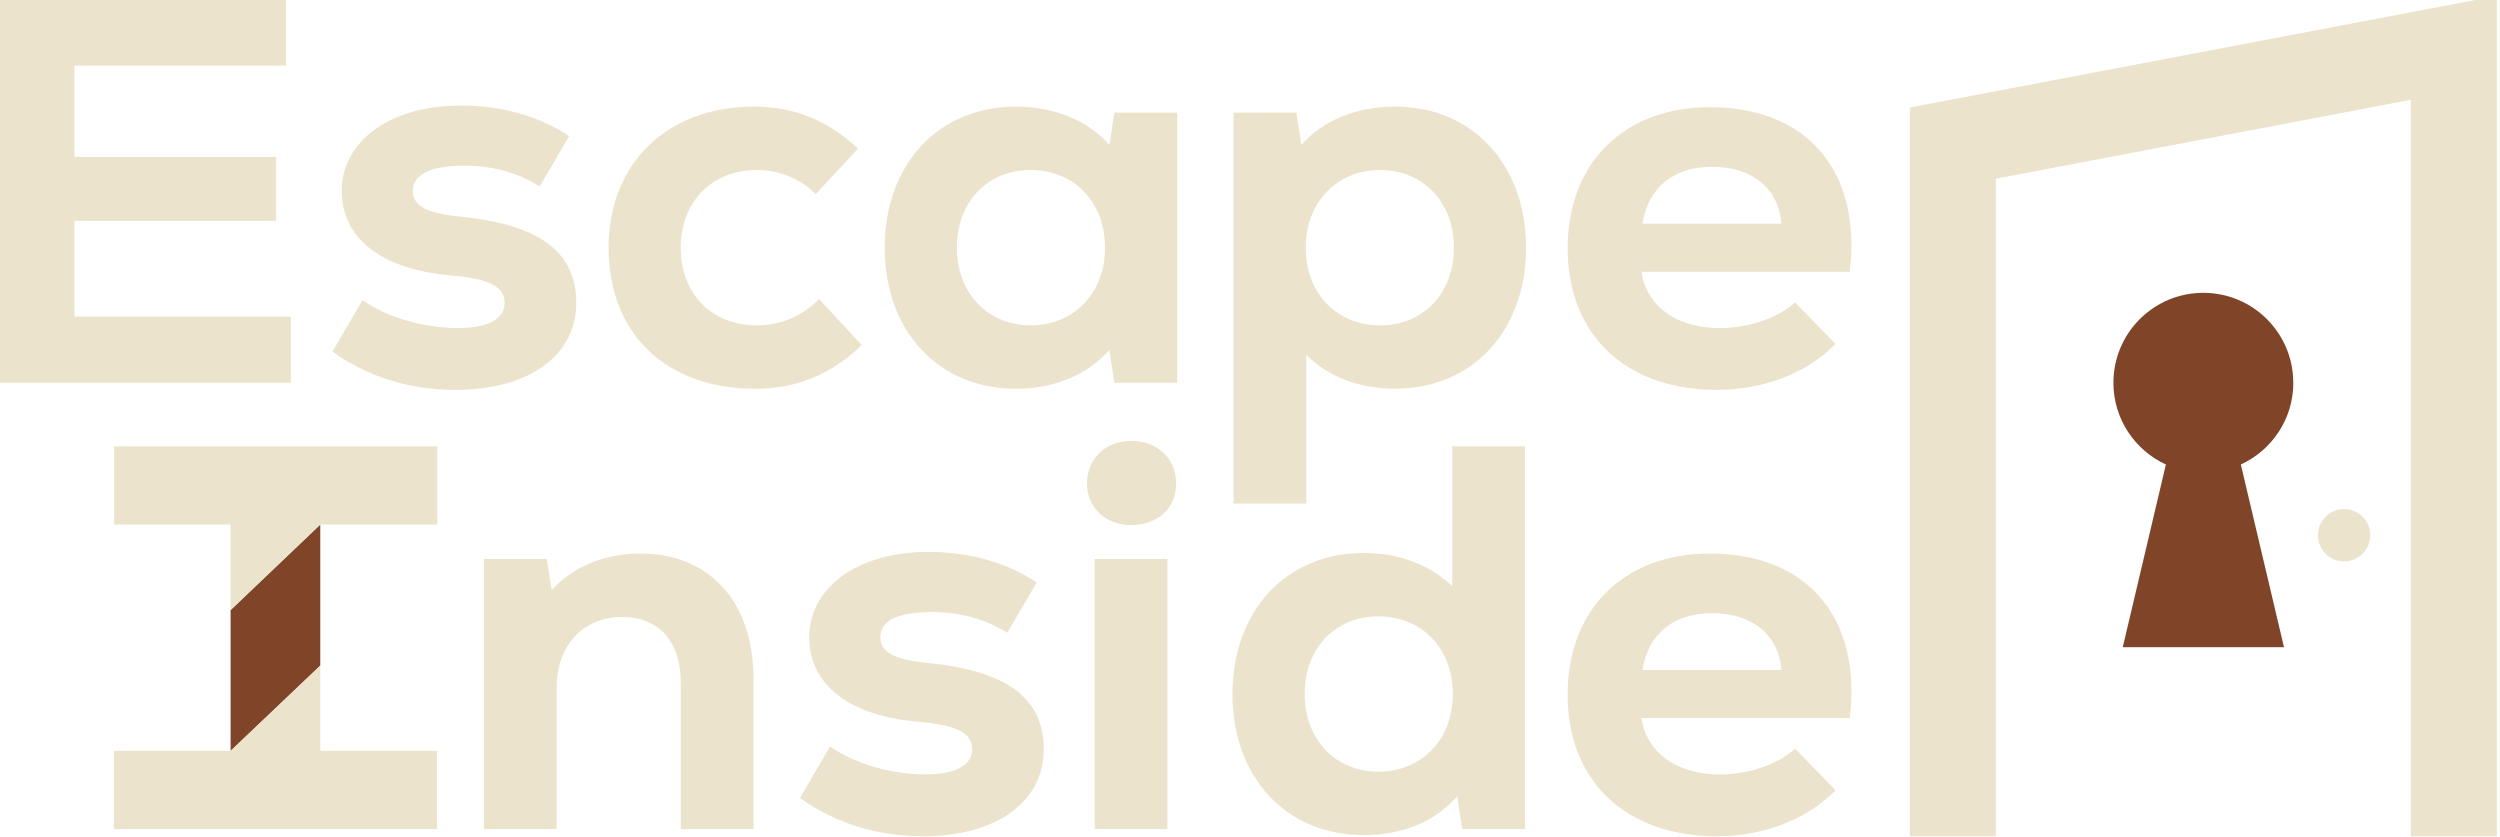
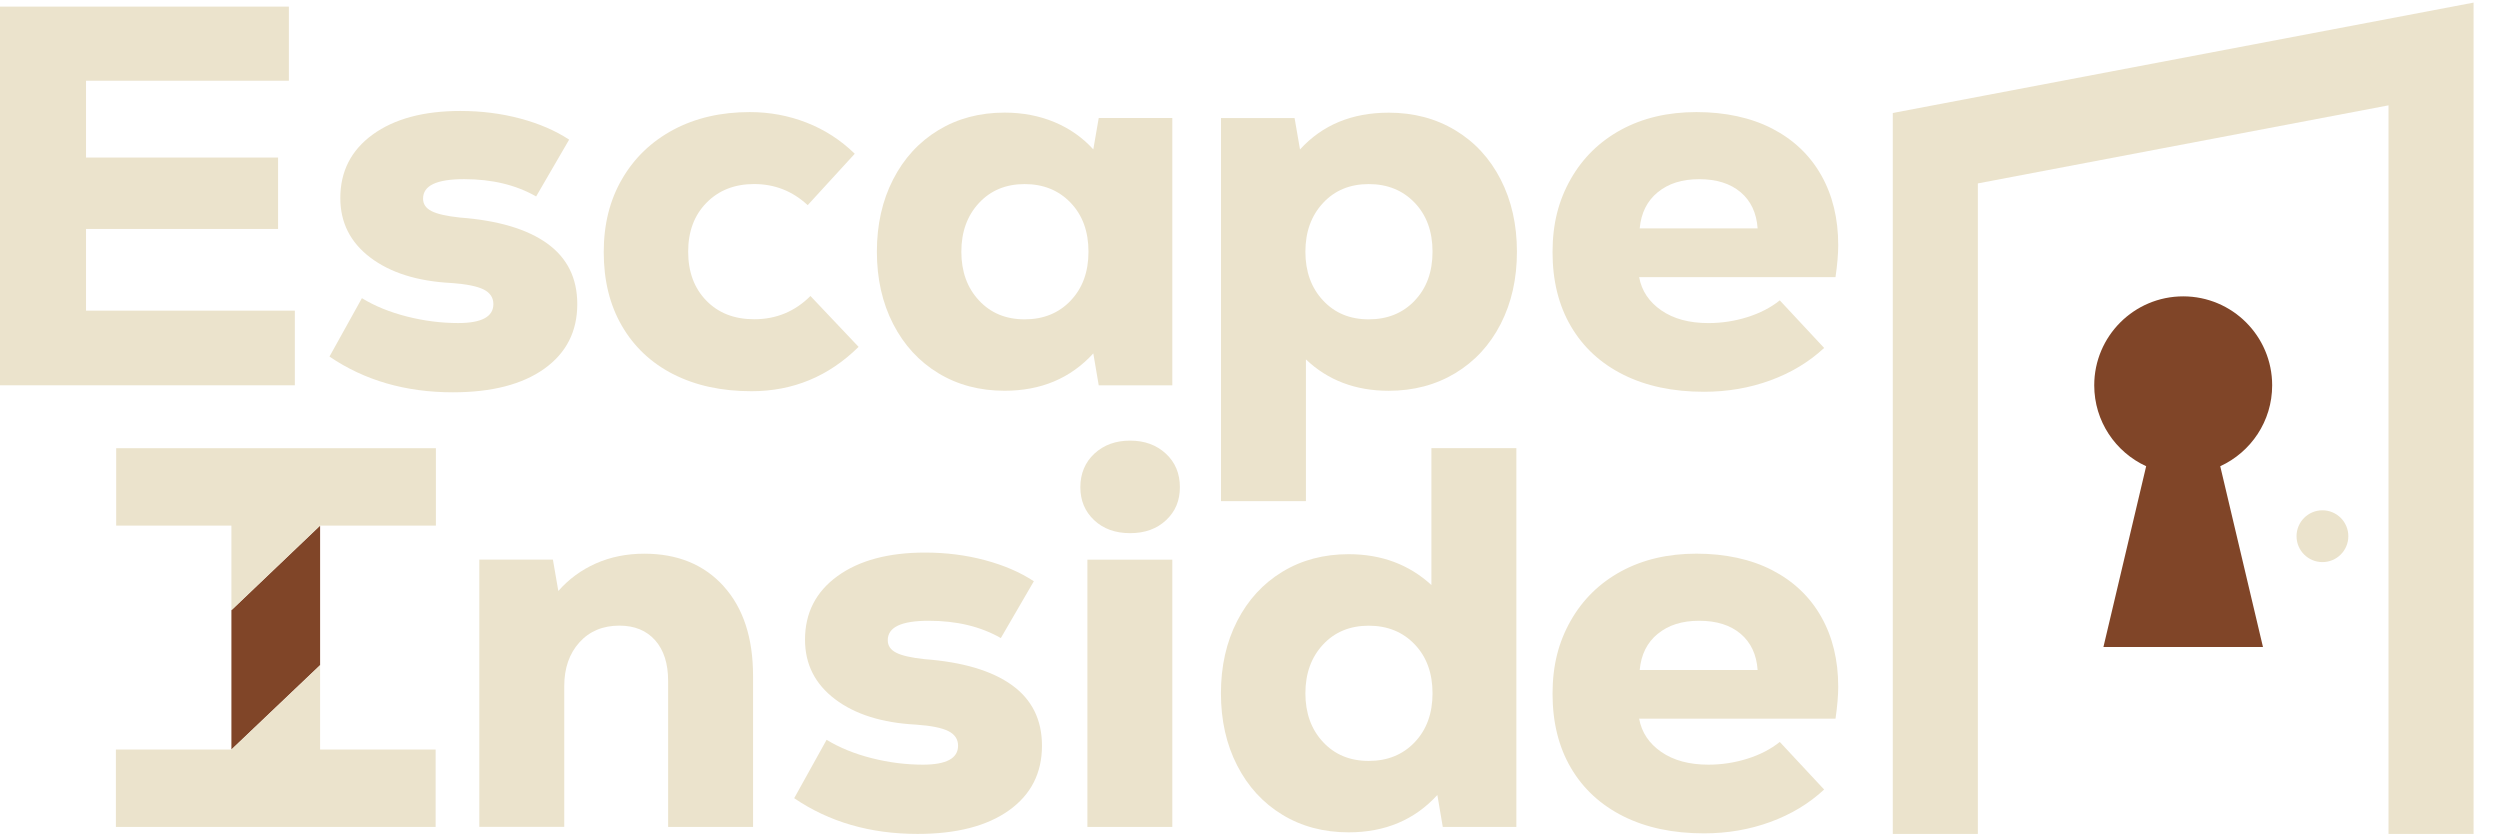
<svg xmlns="http://www.w3.org/2000/svg" id="Layer_1" version="1.1" viewBox="0 0 755.92 252.85">
  <defs>
    <style>
      .st0 {
        fill: #804528;
      }

      .st1 {
        fill: none;
        stroke: #ebe3cc;
        stroke-miterlimit: 10;
-         stroke-width: 26px;
+         stroke-width: 25.72px;
      }

      .st2 {
-         isolation: isolate;
-       }
- 
-       .st3 {
        fill: #ebe3cc;
      }
    </style>
  </defs>
-   <g class="st2">
-     <g class="st2">
-       <path class="st3" d="M227.83,205.06v45.63h-21.99v-44.31c0-12.56-6.78-19.84-17.69-19.84-11.9,0-19.84,8.76-19.84,21.33v42.82h-21.99v-81.67h19.01l1.49,9.42c6.45-7.11,16.04-11.08,26.78-11.08,20.83,0,34.22,14.55,34.22,37.7h0Z" />
-       <path class="st3" d="M241.88,241.27l9.09-15.54c7.61,5.29,18.68,8.43,29.1,8.43,8.76,0,13.89-2.81,13.89-7.6s-4.46-7.27-15.71-8.27c-21-1.65-33.56-10.91-33.56-25.63s14.22-25.79,36.04-25.79c12.73,0,24.14,3.47,32.74,9.26l-8.93,15.21c-6.78-4.3-14.38-6.28-22.82-6.28-10.25,0-15.54,2.65-15.54,7.61,0,4.46,4.13,6.78,14.22,7.77,23.64,2.31,35.21,10.42,35.21,26.12s-14.05,26.29-36.54,26.29c-14.22,0-26.78-4.13-37.2-11.57h.01Z" />
-       <path class="st3" d="M328.68,146.2c0-7.6,5.62-12.9,13.39-12.9s13.56,5.29,13.56,12.9-5.79,12.57-13.56,12.57-13.39-5.29-13.39-12.57ZM330.99,169.02h21.99v81.67h-21.99v-81.67Z" />
-     </g>
-     <g class="st2">
-       <path class="st3" d="M461.11,134.96v115.73h-19.01l-1.49-9.92c-6.61,7.61-16.53,11.74-28.27,11.74-23.48,0-39.68-17.52-39.68-42.65s16.2-42.66,39.68-42.66c10.75,0,20.17,3.64,26.78,10.08v-42.32h21.99ZM439.29,209.85c0-13.72-9.26-23.48-22.48-23.48s-22.32,9.75-22.32,23.48,9.26,23.48,22.32,23.48,22.48-9.75,22.48-23.48Z" />
-     </g>
-     <g class="st2">
-       <path class="st3" d="M559.31,217.13h-62.99c1.49,10.25,10.42,17.03,23.64,17.03,8.76,0,17.52-2.98,22.82-7.77l12.23,12.57c-8.6,8.76-21.66,13.89-35.88,13.89-27.61,0-45.13-16.7-45.13-42.82s17.36-42.66,42.99-42.66c29.59,0,45.96,19.51,42.32,49.76h0ZM496.65,202.58h41.99c-.83-10.58-8.76-17.19-21-17.19-11.57,0-19.34,6.28-21,17.19h.01Z" />
-     </g>
+   <g>
+     <path class="st2" d="M218.78,177.24c5.94,6.54,8.92,15.6,8.92,27.15v45.64h-25.68v-44.17c0-5.23-1.31-9.32-3.93-12.27-2.62-2.94-6.22-4.42-10.8-4.42-5.02,0-9.05,1.69-12.1,5.07-3.05,3.38-4.58,7.8-4.58,13.25v42.53h-25.68v-80.81h22.25l1.64,9.49c3.16-3.6,6.95-6.38,11.37-8.34,4.42-1.96,9.3-2.94,14.64-2.94,10.03,0,18.02,3.27,23.96,9.81Z" />
+     <path class="st2" d="M240.13,241.36l9.81-17.67c3.93,2.4,8.48,4.25,13.66,5.56,5.18,1.31,10.33,1.96,15.46,1.96,7.09,0,10.63-1.91,10.63-5.73,0-1.96-.98-3.43-2.94-4.42s-5.23-1.64-9.81-1.96c-10.25-.54-18.4-3.11-24.45-7.69-6.05-4.58-9.08-10.58-9.08-17.99,0-8.07,3.27-14.48,9.81-19.22,6.54-4.74,15.38-7.12,26.5-7.12,6.32,0,12.35.76,18.08,2.29,5.72,1.53,10.66,3.65,14.8,6.38l-9.98,17.18c-6.11-3.49-13.36-5.23-21.76-5.23s-12.43,1.96-12.43,5.89c0,1.64.84,2.89,2.54,3.76,1.69.87,4.55,1.53,8.59,1.96,11.56.87,20.36,3.49,26.42,7.85,6.05,4.36,9.08,10.47,9.08,18.32,0,8.29-3.33,14.8-9.98,19.55-6.65,4.74-15.87,7.12-27.64,7.12-14.29,0-26.72-3.6-37.3-10.8Z" />
+     <path class="st2" d="M330.83,157.28c-2.78-2.62-4.17-5.94-4.17-9.98s1.42-7.52,4.25-10.14c2.83-2.62,6.43-3.93,10.8-3.93s7.96,1.31,10.8,3.93c2.83,2.62,4.25,6,4.25,10.14s-1.39,7.36-4.17,9.98c-2.78,2.62-6.41,3.93-10.88,3.93s-8.1-1.31-10.88-3.93ZM328.79,169.22h25.68v80.81h-25.68v-80.81Z" />
+     <path class="st2" d="M458.5,135.53v114.5h-22.25l-1.64-9.65c-6.87,7.52-15.81,11.29-26.83,11.29-7.52,0-14.21-1.77-20.04-5.32-5.83-3.54-10.39-8.51-13.66-14.89-3.27-6.38-4.91-13.66-4.91-21.84s1.64-15.46,4.91-21.84c3.27-6.38,7.82-11.34,13.66-14.89,5.83-3.54,12.51-5.32,20.04-5.32,9.92,0,18.26,3.11,25.03,9.32v-41.38h25.68ZM427.75,224.43c3.6-3.76,5.4-8.7,5.4-14.8s-1.8-11.04-5.4-14.8c-3.6-3.76-8.23-5.64-13.9-5.64s-10.28,1.91-13.82,5.72c-3.54,3.82-5.32,8.73-5.32,14.72s1.77,10.91,5.32,14.72c3.54,3.82,8.15,5.73,13.82,5.73s10.31-1.88,13.9-5.64Z" />
+     <path class="st2" d="M535.87,172.41c6.43,3.33,11.37,8.01,14.8,14.07s5.15,13.11,5.15,21.18c0,2.62-.27,5.83-.82,9.65h-59.38c.76,4.15,3,7.5,6.71,10.06,3.71,2.56,8.45,3.84,14.23,3.84,4.03,0,7.96-.6,11.78-1.8,3.82-1.2,7.09-2.89,9.81-5.07l13.41,14.39c-4.58,4.25-10.01,7.52-16.28,9.81-6.27,2.29-12.95,3.44-20.04,3.44-9.38,0-17.5-1.72-24.37-5.15-6.87-3.44-12.16-8.31-15.87-14.64-3.71-6.32-5.56-13.79-5.56-22.41s1.83-15.65,5.48-22.08c3.65-6.43,8.75-11.42,15.29-14.97,6.54-3.54,14.12-5.32,22.74-5.32s16.46,1.66,22.9,4.99ZM501.27,191.63c-3.22,2.62-5.05,6.27-5.48,10.96h35.66c-.33-4.69-2.05-8.34-5.15-10.96-3.11-2.62-7.28-3.93-12.51-3.93s-9.3,1.31-12.51,3.93Z" />
  </g>
  <g>
-     <polygon class="st0" points="96.84 158.6 69.73 184.46 69.73 227.04 96.84 201.26 96.84 158.6" />
-     <polygon class="st3" points="69.73 227.04 34.43 227.04 34.43 250.69 69.73 250.69 96.84 250.69 132.14 250.69 132.14 227.04 96.84 227.04 96.84 201.26 69.73 227.04" />
-     <polygon class="st3" points="132.22 158.6 132.22 134.95 96.84 134.95 69.73 134.95 34.51 134.95 34.51 158.6 69.73 158.6 69.73 184.46 96.84 158.6 132.22 158.6" />
+     <polygon class="st0" points="96.79 158.92 69.97 184.51 69.97 226.64 96.79 201.13 96.79 158.92" />
+     <polygon class="st2" points="69.97 226.64 35.04 226.64 35.04 250.03 69.97 250.03 96.79 250.03 131.72 250.03 131.72 226.64 96.79 226.64 96.79 201.13 69.97 226.64" />
+     <polygon class="st2" points="131.8 158.92 131.8 135.53 96.79 135.53 69.97 135.53 35.13 135.53 35.13 158.92 69.97 158.92 69.97 184.51 96.79 158.92 131.8 158.92" />
  </g>
-   <g class="st2">
-     <g class="st2">
-       <path class="st3" d="M87.95,95.73v20H0V0h86.47v19.84H22.49v27.61h61.01v19.34H22.49v28.93h65.47-.01Z" />
-     </g>
-     <g class="st2">
-       <path class="st3" d="M100.52,106.31l9.09-15.54c7.61,5.29,18.68,8.43,29.1,8.43,8.76,0,13.89-2.81,13.89-7.6s-4.46-7.27-15.71-8.27c-21-1.65-33.56-10.91-33.56-25.63s14.22-25.79,36.04-25.79c12.73,0,24.14,3.47,32.74,9.26l-8.93,15.21c-6.78-4.3-14.38-6.28-22.82-6.28-10.25,0-15.54,2.65-15.54,7.61,0,4.46,4.13,6.78,14.22,7.77,23.64,2.31,35.21,10.42,35.21,26.12s-14.05,26.29-36.54,26.29c-14.22,0-26.78-4.13-37.2-11.57h0Z" />
-     </g>
-     <g class="st2">
-       <path class="st3" d="M184.01,74.89c0-25.46,17.69-42.66,43.98-42.66,12.07,0,22.65,4.3,31.41,12.73l-12.73,13.72c-4.63-4.63-11.08-7.27-17.86-7.27-13.56,0-22.98,9.59-22.98,23.48s9.26,23.48,22.98,23.48c7.27,0,13.89-2.81,18.85-7.94l12.9,13.89c-9.26,8.93-19.67,13.23-32.24,13.23-26.95,0-44.31-16.7-44.31-42.65h0Z" />
-     </g>
-     <g class="st2">
-       <path class="st3" d="M355.95,34.06v81.67h-19.01l-1.49-9.92c-6.78,7.61-16.7,11.74-28.27,11.74-23.48,0-39.68-17.52-39.68-42.65s16.2-42.66,39.68-42.66c11.57,0,21.66,4.13,28.27,11.57l1.49-9.75h19.01ZM334.13,74.89c0-13.72-9.26-23.48-22.48-23.48s-22.32,9.75-22.32,23.48,9.26,23.48,22.32,23.48,22.48-9.75,22.48-23.48Z" />
-     </g>
-     <g class="st2">
-       <path class="st3" d="M461.43,74.89c0,25.13-16.2,42.65-39.68,42.65-10.75,0-20.17-3.64-26.78-10.25v44.97h-21.99V34.05h19.01l1.49,9.75c6.61-7.44,16.7-11.57,28.27-11.57,23.48,0,39.68,17.53,39.68,42.66h0ZM439.61,74.89c0-13.72-9.26-23.48-22.32-23.48s-22.48,9.75-22.48,23.48,9.26,23.48,22.48,23.48,22.32-9.75,22.32-23.48Z" />
-     </g>
-     <g class="st2">
-       <path class="st3" d="M559.31,82.17h-62.99c1.49,10.25,10.42,17.03,23.64,17.03,8.76,0,17.52-2.98,22.82-7.77l12.23,12.57c-8.6,8.76-21.66,13.89-35.88,13.89-27.61,0-45.13-16.7-45.13-42.82s17.36-42.66,42.99-42.66c29.59,0,45.96,19.51,42.32,49.76h0ZM496.65,67.62h41.99c-.83-10.58-8.76-17.19-21-17.19-11.57,0-19.34,6.28-21,17.19h.01Z" />
-     </g>
+   <g>
+     <path class="st2" d="M26.01,93.93h63.14v22.57H0V2h87.35v22.41H26.01v23.23h58.07v21.59H26.01v24.7Z" />
+     <path class="st2" d="M99.62,107.83l9.81-17.67c3.93,2.4,8.48,4.25,13.66,5.56,5.18,1.31,10.33,1.96,15.46,1.96,7.09,0,10.63-1.91,10.63-5.73,0-1.96-.98-3.43-2.94-4.42-1.96-.98-5.23-1.64-9.81-1.96-10.25-.54-18.4-3.11-24.45-7.69-6.05-4.58-9.08-10.58-9.08-17.99,0-8.07,3.27-14.48,9.81-19.22,6.54-4.74,15.38-7.12,26.5-7.12,6.32,0,12.35.76,18.08,2.29,5.72,1.53,10.66,3.66,14.8,6.38l-9.98,17.18c-6.11-3.49-13.36-5.23-21.76-5.23s-12.43,1.96-12.43,5.89c0,1.64.84,2.89,2.54,3.76,1.69.87,4.55,1.53,8.59,1.96,11.56.87,20.36,3.49,26.42,7.85,6.05,4.36,9.08,10.47,9.08,18.32,0,8.29-3.33,14.8-9.98,19.55-6.65,4.74-15.87,7.12-27.64,7.12-14.29,0-26.72-3.6-37.3-10.8Z" />
+     <path class="st2" d="M203.57,113.15c-6.71-3.44-11.89-8.32-15.54-14.64-3.66-6.32-5.48-13.74-5.48-22.25s1.85-15.79,5.56-22.16c3.71-6.38,8.89-11.34,15.54-14.89,6.65-3.54,14.34-5.32,23.06-5.32,6,0,11.72,1.06,17.18,3.19,5.45,2.13,10.3,5.26,14.56,9.41l-14.23,15.54c-4.58-4.25-9.98-6.38-16.19-6.38-5.89,0-10.69,1.88-14.39,5.64-3.71,3.76-5.56,8.7-5.56,14.8s1.82,11.04,5.48,14.8c3.65,3.76,8.48,5.64,14.48,5.64,6.65,0,12.32-2.34,17.01-7.03l14.56,15.38c-9.05,8.94-19.85,13.41-32.39,13.41-9.05,0-16.93-1.72-23.64-5.15Z" />
+     <path class="st2" d="M354.47,35.7v80.81h-22.25l-1.64-9.65c-6.87,7.52-15.81,11.29-26.83,11.29-7.52,0-14.21-1.77-20.04-5.32-5.83-3.54-10.39-8.51-13.66-14.89-3.27-6.38-4.91-13.66-4.91-21.84s1.64-15.46,4.91-21.84c3.27-6.38,7.82-11.34,13.66-14.89,5.83-3.54,12.51-5.32,20.04-5.32,5.45,0,10.47.96,15.05,2.86,4.58,1.91,8.51,4.66,11.78,8.26l1.64-9.49h22.25ZM323.72,90.9c3.6-3.76,5.4-8.69,5.4-14.8s-1.8-11.04-5.4-14.8c-3.6-3.76-8.24-5.64-13.9-5.64s-10.28,1.91-13.82,5.73c-3.54,3.82-5.32,8.73-5.32,14.72s1.77,10.91,5.32,14.72c3.54,3.82,8.15,5.73,13.82,5.73s10.3-1.88,13.9-5.64Z" />
+     <path class="st2" d="M440.02,39.38c5.89,3.54,10.47,8.51,13.74,14.89,3.27,6.38,4.91,13.66,4.91,21.84s-1.64,15.46-4.91,21.84-7.85,11.34-13.74,14.89c-5.89,3.54-12.6,5.32-20.12,5.32-10.03,0-18.38-3.16-25.03-9.49v42.86h-25.68V35.7h22.25l1.64,9.49c6.76-7.41,15.7-11.12,26.83-11.12,7.52,0,14.23,1.77,20.12,5.32ZM427.75,90.9c3.6-3.76,5.4-8.69,5.4-14.8s-1.8-11.04-5.4-14.8c-3.6-3.76-8.23-5.64-13.9-5.64s-10.28,1.91-13.82,5.73c-3.54,3.82-5.32,8.73-5.32,14.72s1.77,10.91,5.32,14.72c3.54,3.82,8.15,5.73,13.82,5.73s10.31-1.88,13.9-5.64Z" />
+     <path class="st2" d="M535.87,38.89c6.43,3.33,11.37,8.02,14.8,14.07,3.43,6.05,5.15,13.11,5.15,21.18,0,2.62-.27,5.84-.82,9.65h-59.38c.76,4.15,3,7.5,6.71,10.06,3.71,2.56,8.45,3.84,14.23,3.84,4.03,0,7.96-.6,11.78-1.8,3.82-1.2,7.09-2.89,9.81-5.07l13.41,14.39c-4.58,4.25-10.01,7.52-16.28,9.81-6.27,2.29-12.95,3.44-20.04,3.44-9.38,0-17.5-1.72-24.37-5.15-6.87-3.43-12.16-8.31-15.87-14.64-3.71-6.32-5.56-13.79-5.56-22.41s1.83-15.65,5.48-22.08c3.65-6.43,8.75-11.42,15.29-14.97,6.54-3.54,14.12-5.32,22.74-5.32s16.46,1.66,22.9,4.99ZM501.27,58.11c-3.22,2.62-5.05,6.27-5.48,10.96h35.66c-.33-4.69-2.05-8.34-5.15-10.96-3.11-2.62-7.28-3.93-12.51-3.93s-9.3,1.31-12.51,3.93Z" />
  </g>
-   <polyline class="st1" points="590.47 252.83 590.47 43.27 741.96 14.47 741.96 252.83" />
-   <path class="st0" d="M693.41,115.73c0-15.02-12.17-27.19-27.19-27.19s-27.19,12.17-27.19,27.19c0,10.98,6.51,20.43,15.87,24.72l-13.05,55.25h48.76l-13.05-55.25c9.36-4.3,15.87-13.75,15.87-24.72h-.02Z" />
-   <circle class="st3" cx="708.77" cy="161.84" r="7.91" />
+   <g>
+     <polyline class="st1" points="585.18 252.15 585.18 44.81 735.07 16.32 735.07 252.15" />
+     <path class="st0" d="M687.03,116.51c0-14.86-12.05-26.9-26.9-26.9s-26.9,12.05-26.9,26.9c0,10.86,6.44,20.21,15.7,24.46l-12.92,54.66h48.24l-12.92-54.66c9.26-4.25,15.7-13.6,15.7-24.46Z" />
+     <circle class="st2" cx="702.23" cy="162.13" r="7.83" />
+   </g>
</svg>
